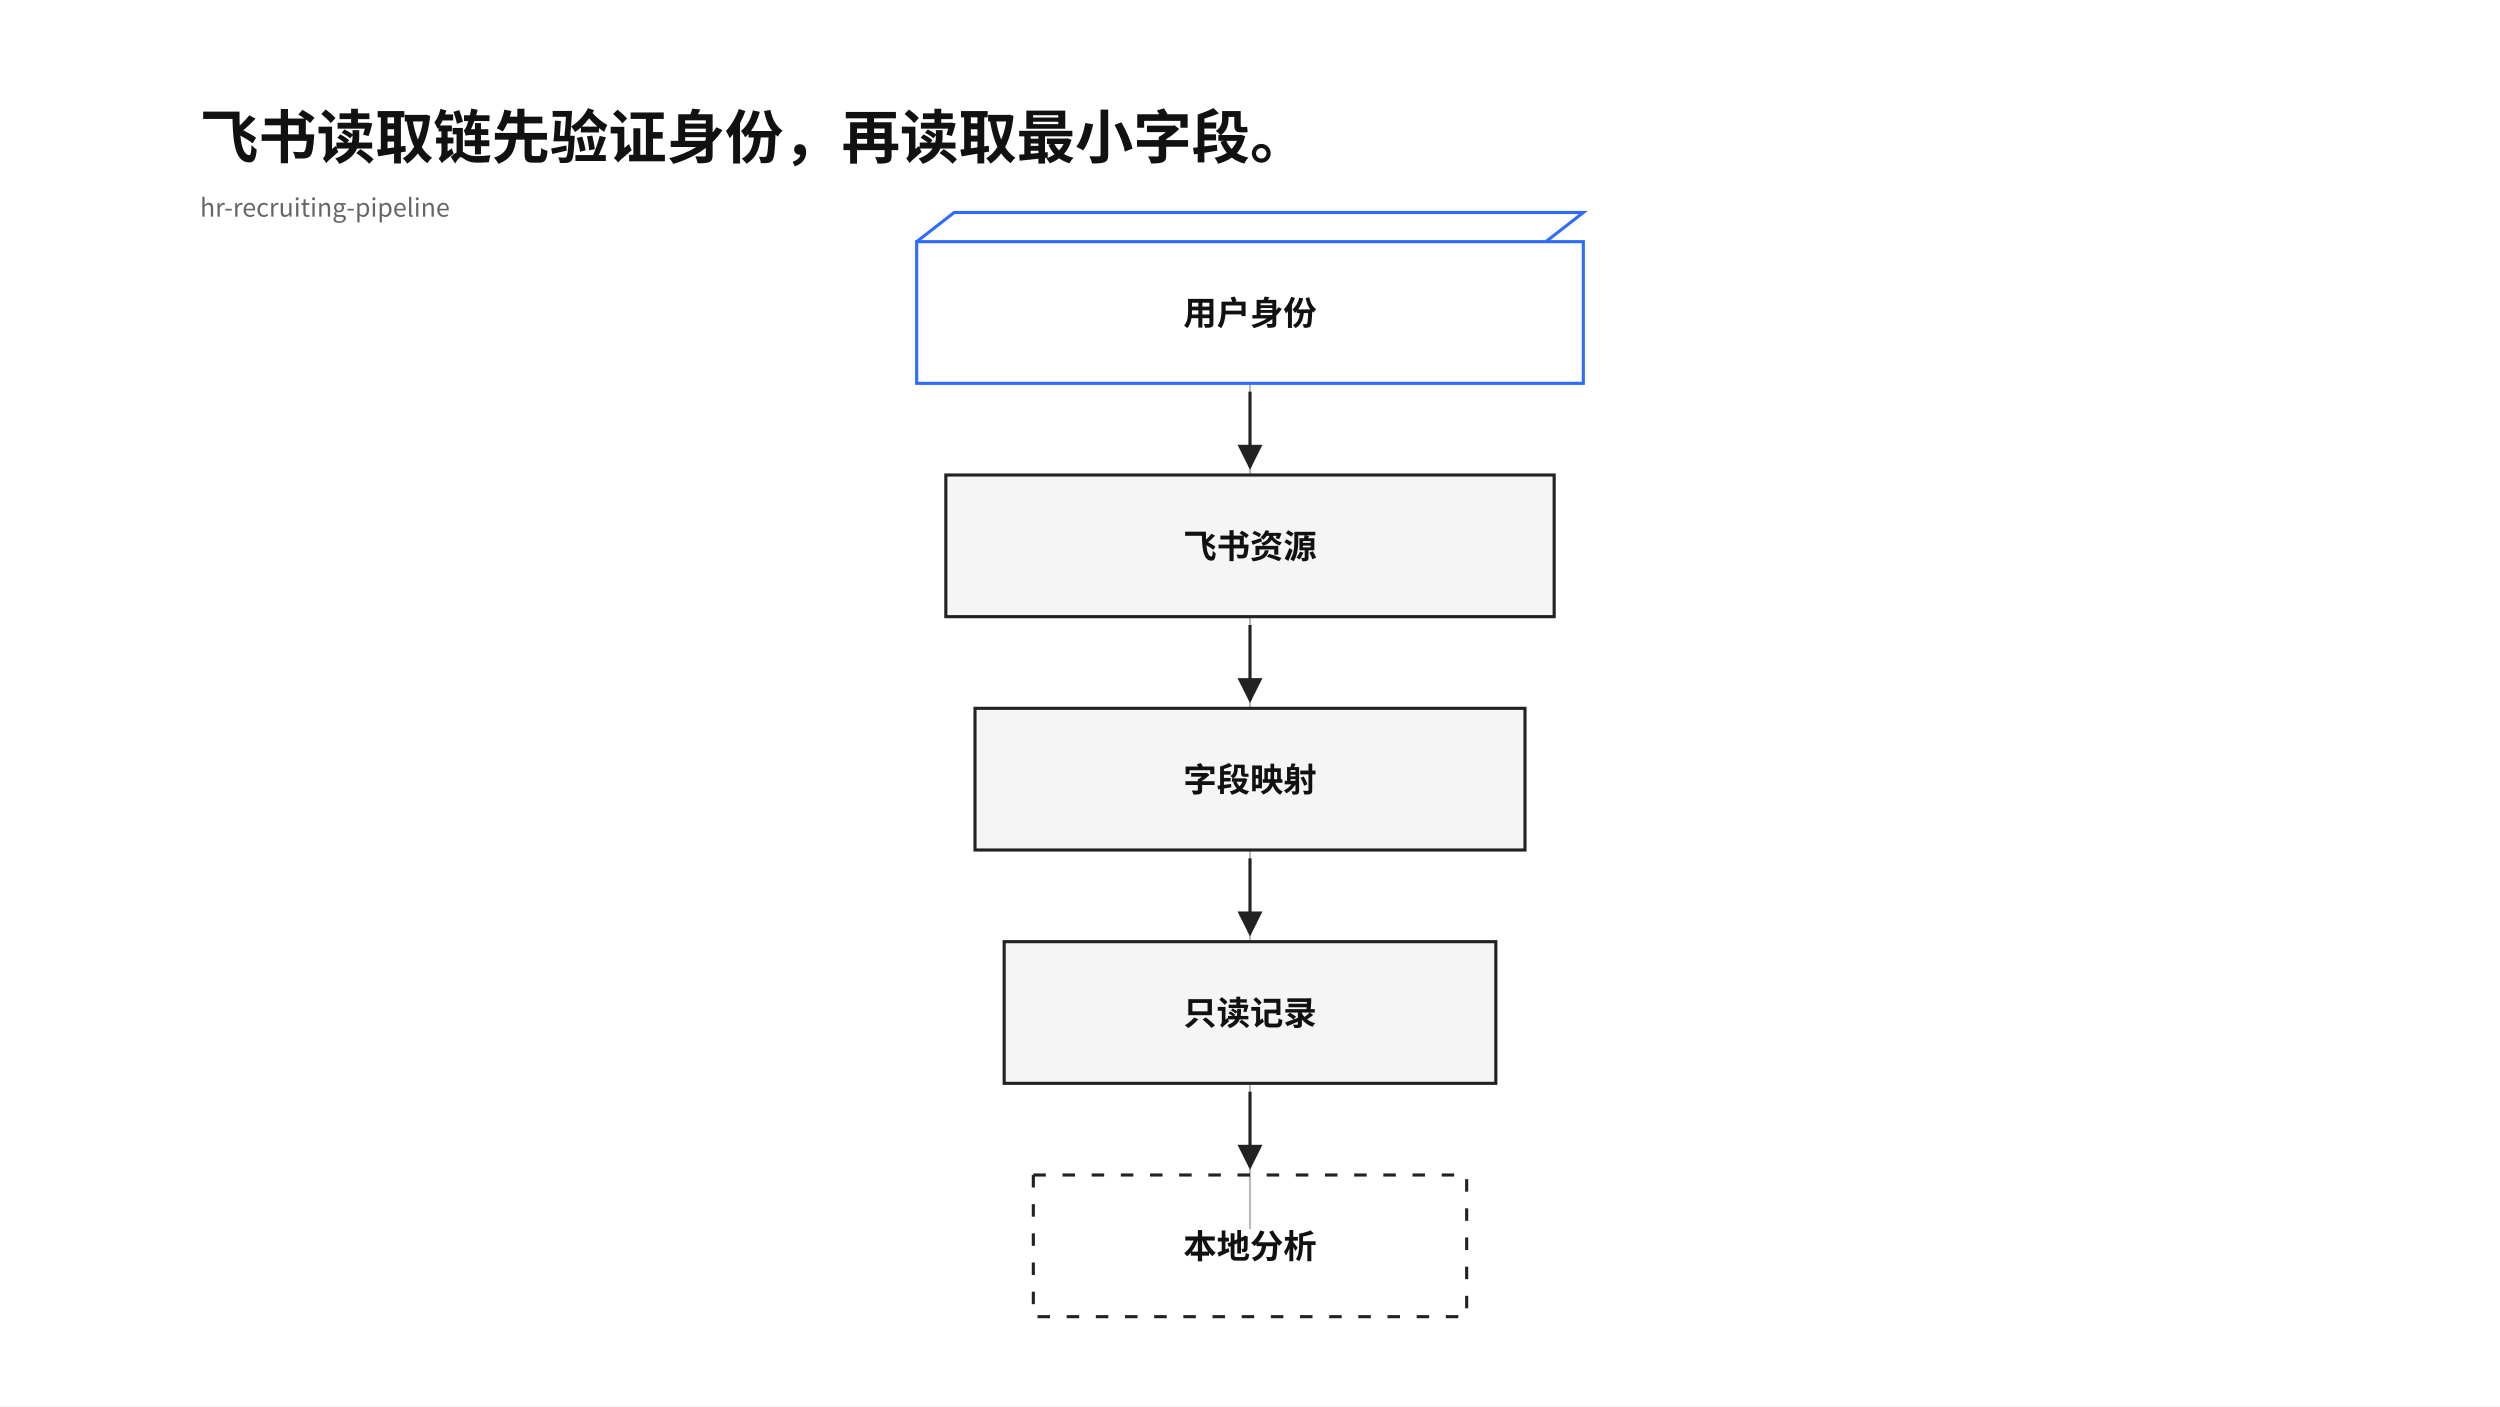
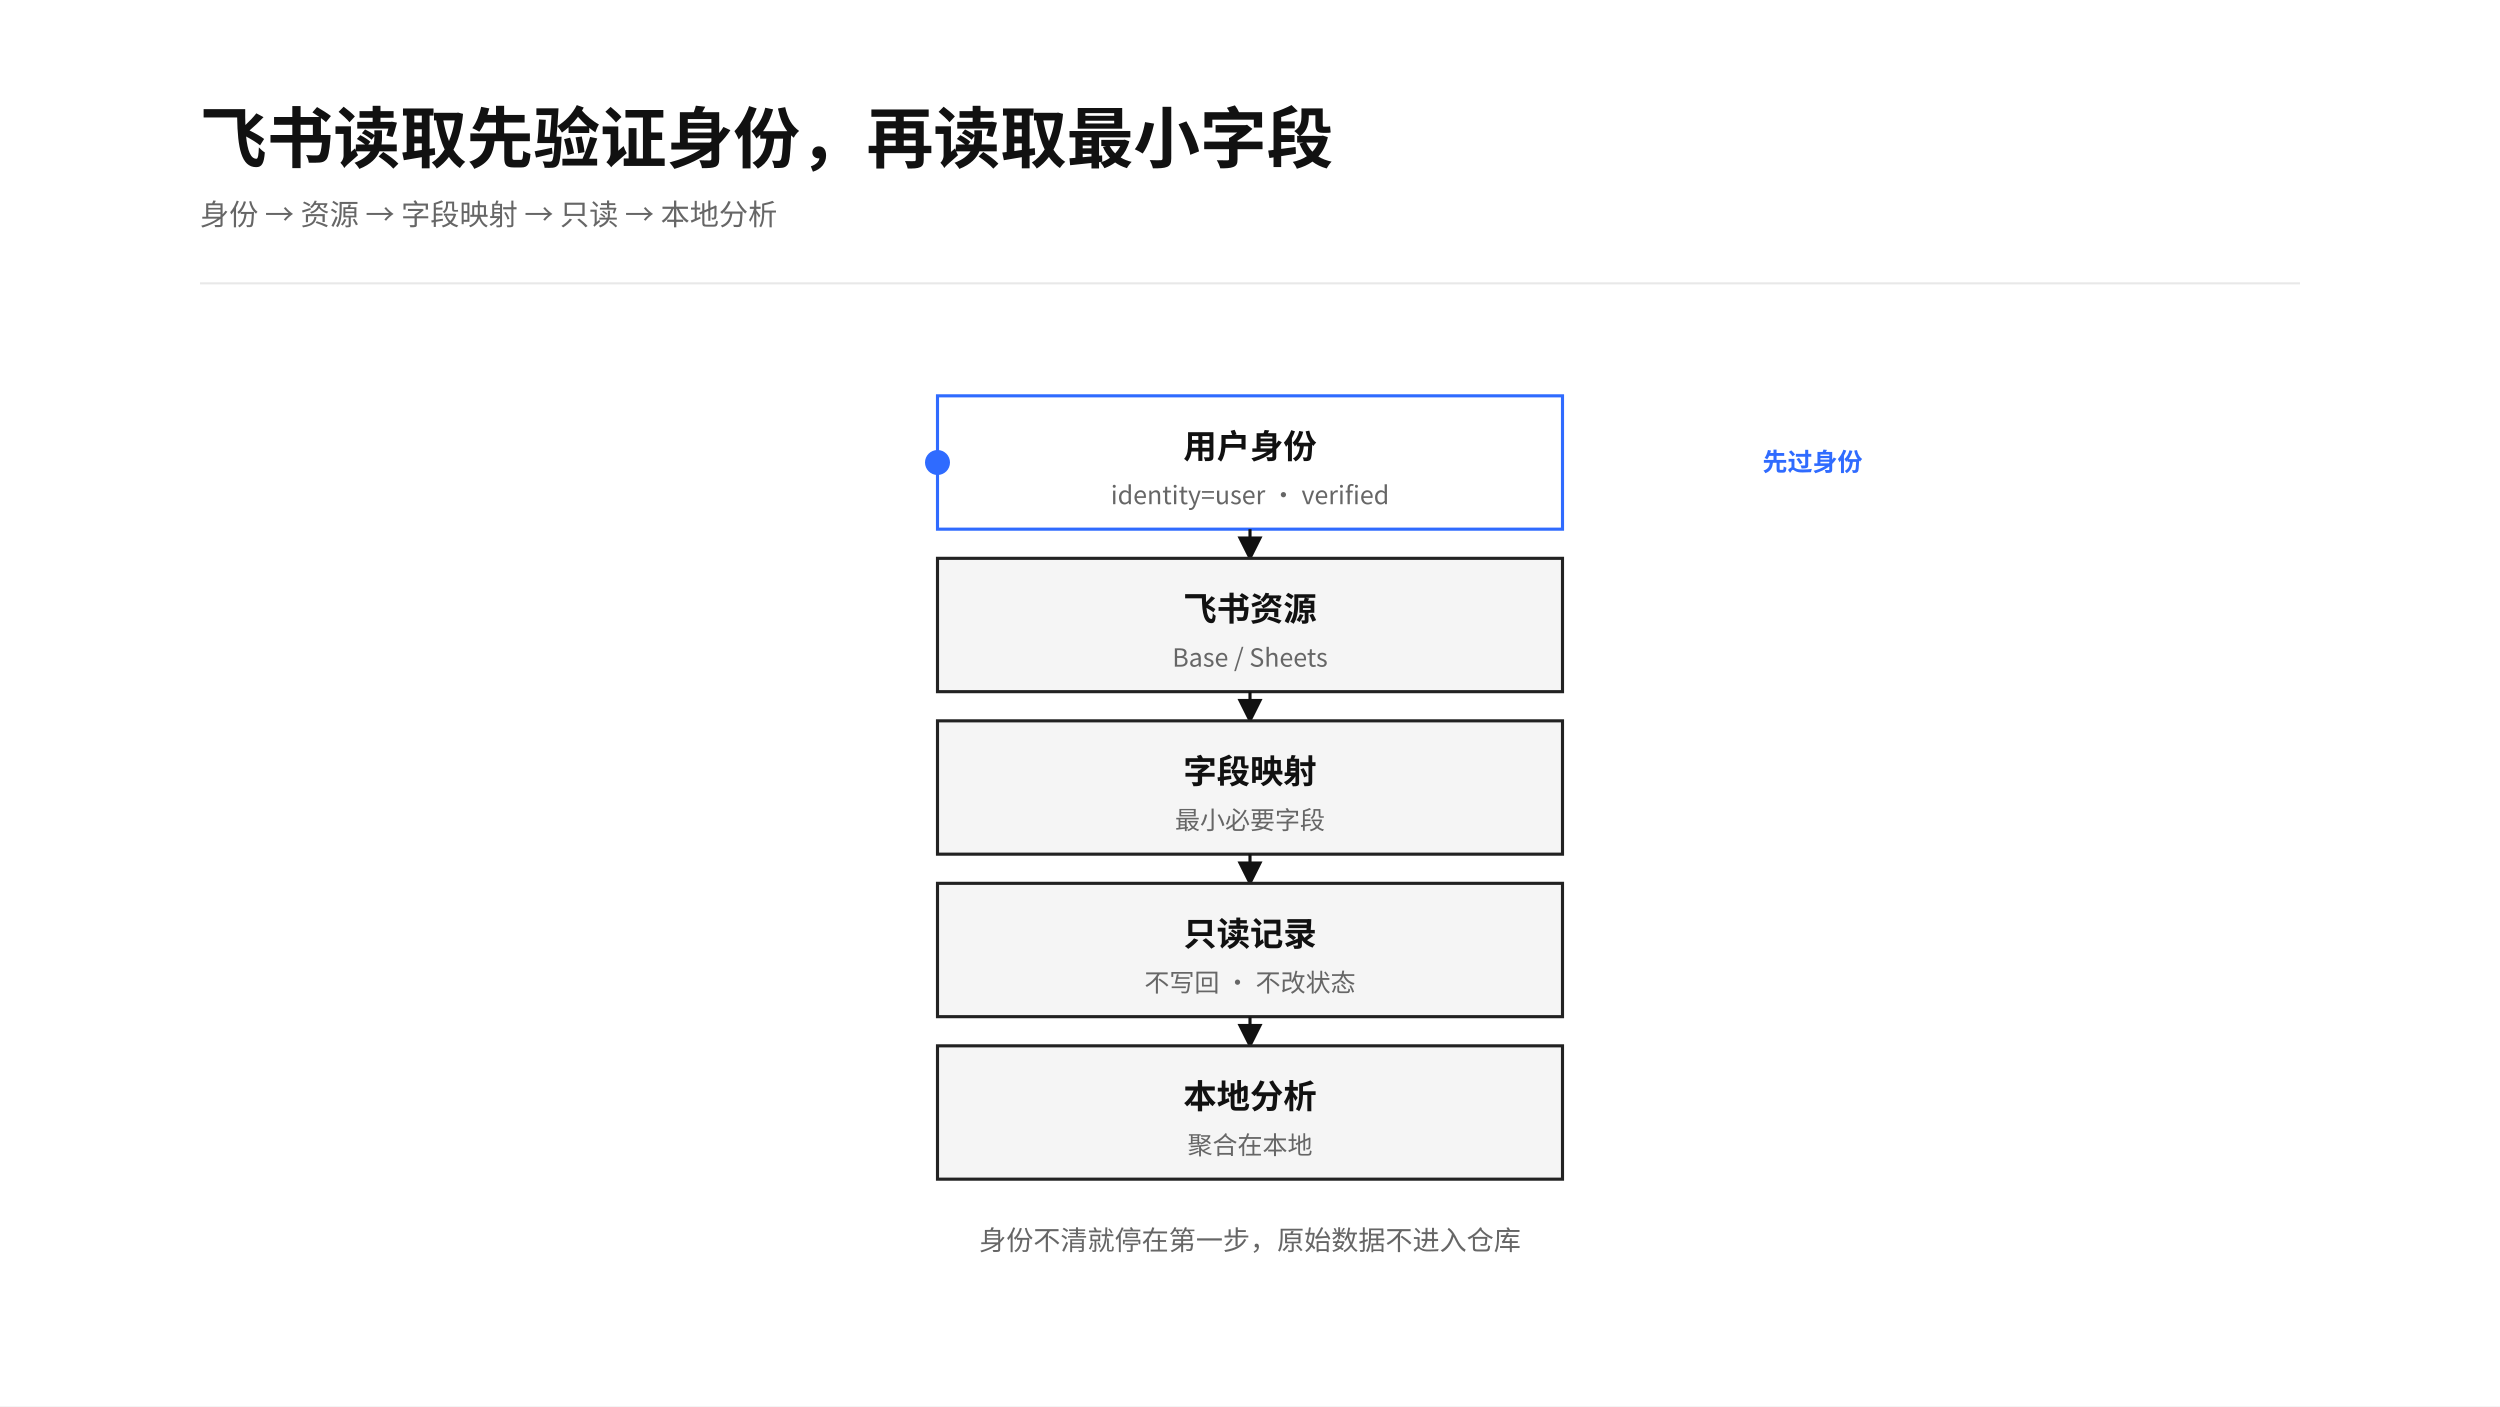
<svg xmlns="http://www.w3.org/2000/svg" width="1200" height="675" viewBox="0 0 1200 675">
  <defs>
    <marker id="arrow" markerWidth="8" markerHeight="8" refX="7" refY="4" orient="auto" markerUnits="strokeWidth">
-       <path d="M 0 0 L 8 4 L 0 8 z" fill="#222222" />
+       <path d="M 0 0 L 8 4 L 0 8 z" fill="#111111" />
+     </marker>
+     <marker id="arrowB" markerWidth="8" markerHeight="8" refX="7" refY="4" orient="auto" markerUnits="strokeWidth">
+       <path d="M 0 0 L 8 4 L 0 8 z" fill="#2F6BFF" />
    </marker>
  </defs>
  <rect width="1200" height="675" fill="#FFFFFF" />
-   <text x="96" y="76" text-anchor="start" font-family="-apple-system,BlinkMacSystemFont,'PingFang SC','Noto Sans CJK SC',sans-serif" font-size="28px" font-weight="600" fill="#111111">飞书读取链先验证身份，再读取最小字段。</text>
-   <text x="96" y="104" text-anchor="start" font-family="-apple-system,BlinkMacSystemFont,'PingFang SC','Noto Sans CJK SC',sans-serif" font-size="12px" font-weight="400" fill="#666666">hr-recruiting-pipeline</text>
-   <line x1="600" y1="130" x2="600" y2="590" stroke="#B8B8B8" stroke-width="1" />
-   <line x1="600" y1="188" x2="600" y2="224" stroke="#222222" stroke-width="1.5" marker-end="url(#arrow)" />
-   <line x1="600" y1="300" x2="600" y2="336" stroke="#222222" stroke-width="1.5" marker-end="url(#arrow)" />
-   <line x1="600" y1="412" x2="600" y2="448" stroke="#222222" stroke-width="1.5" marker-end="url(#arrow)" />
-   <line x1="600" y1="524" x2="600" y2="560" stroke="#222222" stroke-width="1.5" marker-end="url(#arrow)" />
-   <path d="M 440.0 116.0 l 18 -14 h 302 l -18 14" fill="none" stroke="#2F6BFF" stroke-width="1.5" />
-   <rect x="440.0" y="116.0" width="320" height="68" fill="#FFFFFF" stroke="#2F6BFF" stroke-width="1.5" data-node="identity" />
-   <text x="600" y="156" text-anchor="middle" font-family="-apple-system,BlinkMacSystemFont,'PingFang SC','Noto Sans CJK SC',sans-serif" font-size="16px" font-weight="600" fill="#111111">用户身份</text>
-   <rect x="454.0" y="228.0" width="292" height="68" fill="#F5F5F5" stroke="#222222" stroke-width="1.5" data-node="resource" />
-   <text x="600" y="268" text-anchor="middle" font-family="-apple-system,BlinkMacSystemFont,'PingFang SC','Noto Sans CJK SC',sans-serif" font-size="16px" font-weight="600" fill="#111111">飞书资源</text>
-   <rect x="468.0" y="340.0" width="264" height="68" fill="#F5F5F5" stroke="#222222" stroke-width="1.5" data-node="mapping" />
-   <text x="600" y="380" text-anchor="middle" font-family="-apple-system,BlinkMacSystemFont,'PingFang SC','Noto Sans CJK SC',sans-serif" font-size="16px" font-weight="600" fill="#111111">字段映射</text>
-   <rect x="482.0" y="452.0" width="236" height="68" fill="#F5F5F5" stroke="#222222" stroke-width="1.5" data-node="records" />
-   <text x="600" y="492" text-anchor="middle" font-family="-apple-system,BlinkMacSystemFont,'PingFang SC','Noto Sans CJK SC',sans-serif" font-size="16px" font-weight="600" fill="#111111">只读记录</text>
-   <rect x="496.0" y="564.0" width="208" height="68" fill="none" stroke="#222222" stroke-width="1.5" stroke-dasharray="6 8" data-node="local" />
-   <text x="600" y="604" text-anchor="middle" font-family="-apple-system,BlinkMacSystemFont,'PingFang SC','Noto Sans CJK SC',sans-serif" font-size="16px" font-weight="600" fill="#111111">本地分析</text>
+   <text x="96" y="78" text-anchor="start" font-family="-apple-system,BlinkMacSystemFont,'PingFang SC','Noto Sans CJK SC',sans-serif" font-size="32px" font-weight="650" fill="#111111">飞书读取先验证身份，再读取最小字段</text>
+   <text x="96" y="108" text-anchor="start" font-family="-apple-system,BlinkMacSystemFont,'PingFang SC','Noto Sans CJK SC',sans-serif" font-size="14px" font-weight="400" fill="#666666">身份 → 资源 → 字段映射 → 只读 → 本地分析</text>
+   <line x1="96" y1="136" x2="1104" y2="136" stroke="#E8E8E8" stroke-width="1" />
+   <rect x="450" y="190" width="300" height="64" rx="0" fill="#FFFFFF" stroke="#2F6BFF" stroke-width="1.5" />
+   <text x="600" y="220" text-anchor="middle" font-family="-apple-system,BlinkMacSystemFont,'PingFang SC','Noto Sans CJK SC',sans-serif" font-size="16px" font-weight="650" fill="#111111">用户身份</text>
+   <text x="600" y="242" text-anchor="middle" font-family="-apple-system,BlinkMacSystemFont,'PingFang SC','Noto Sans CJK SC',sans-serif" font-size="12px" font-weight="400" fill="#666666">identity=user · verified</text>
+   <line x1="600" y1="254" x2="600" y2="268" stroke="#111111" stroke-width="1.5" marker-end="url(#arrow)" />
+   <rect x="450" y="268" width="300" height="64" rx="0" fill="#F5F5F5" stroke="#222222" stroke-width="1.5" />
+   <text x="600" y="298" text-anchor="middle" font-family="-apple-system,BlinkMacSystemFont,'PingFang SC','Noto Sans CJK SC',sans-serif" font-size="16px" font-weight="650" fill="#111111">飞书资源</text>
+   <text x="600" y="320" text-anchor="middle" font-family="-apple-system,BlinkMacSystemFont,'PingFang SC','Noto Sans CJK SC',sans-serif" font-size="12px" font-weight="400" fill="#666666">Base / Sheets</text>
+   <line x1="600" y1="332" x2="600" y2="346" stroke="#111111" stroke-width="1.5" marker-end="url(#arrow)" />
+   <rect x="450" y="346" width="300" height="64" rx="0" fill="#F5F5F5" stroke="#222222" stroke-width="1.5" />
+   <text x="600" y="376" text-anchor="middle" font-family="-apple-system,BlinkMacSystemFont,'PingFang SC','Noto Sans CJK SC',sans-serif" font-size="16px" font-weight="650" fill="#111111">字段映射</text>
+   <text x="600" y="398" text-anchor="middle" font-family="-apple-system,BlinkMacSystemFont,'PingFang SC','Noto Sans CJK SC',sans-serif" font-size="12px" font-weight="400" fill="#666666">最小必要字段</text>
+   <line x1="600" y1="410" x2="600" y2="424" stroke="#111111" stroke-width="1.5" marker-end="url(#arrow)" />
+   <rect x="450" y="424" width="300" height="64" rx="0" fill="#F5F5F5" stroke="#222222" stroke-width="1.5" />
+   <text x="600" y="454" text-anchor="middle" font-family="-apple-system,BlinkMacSystemFont,'PingFang SC','Noto Sans CJK SC',sans-serif" font-size="16px" font-weight="650" fill="#111111">只读记录</text>
+   <text x="600" y="476" text-anchor="middle" font-family="-apple-system,BlinkMacSystemFont,'PingFang SC','Noto Sans CJK SC',sans-serif" font-size="12px" font-weight="400" fill="#666666">不写回 · 不改状态</text>
+   <line x1="600" y1="488" x2="600" y2="502" stroke="#111111" stroke-width="1.5" marker-end="url(#arrow)" />
+   <rect x="450" y="502" width="300" height="64" rx="0" fill="#F5F5F5" stroke="#222222" stroke-width="1.5" />
+   <text x="600" y="532" text-anchor="middle" font-family="-apple-system,BlinkMacSystemFont,'PingFang SC','Noto Sans CJK SC',sans-serif" font-size="16px" font-weight="650" fill="#111111">本地分析</text>
+   <text x="600" y="554" text-anchor="middle" font-family="-apple-system,BlinkMacSystemFont,'PingFang SC','Noto Sans CJK SC',sans-serif" font-size="12px" font-weight="400" fill="#666666">聚合在本地</text>
+   <circle cx="450" cy="222" r="6" fill="#2F6BFF" />
+   <text x="870" y="226" text-anchor="middle" font-family="-apple-system,BlinkMacSystemFont,'PingFang SC','Noto Sans CJK SC',sans-serif" font-size="12px" font-weight="650" fill="#2F6BFF">先过身份</text>
+   <text x="600" y="600" text-anchor="middle" font-family="-apple-system,BlinkMacSystemFont,'PingFang SC','Noto Sans CJK SC',sans-serif" font-size="13px" font-weight="400" fill="#666666">身份不清就停在第一步，原始数据不进入仓库</text>
</svg>
